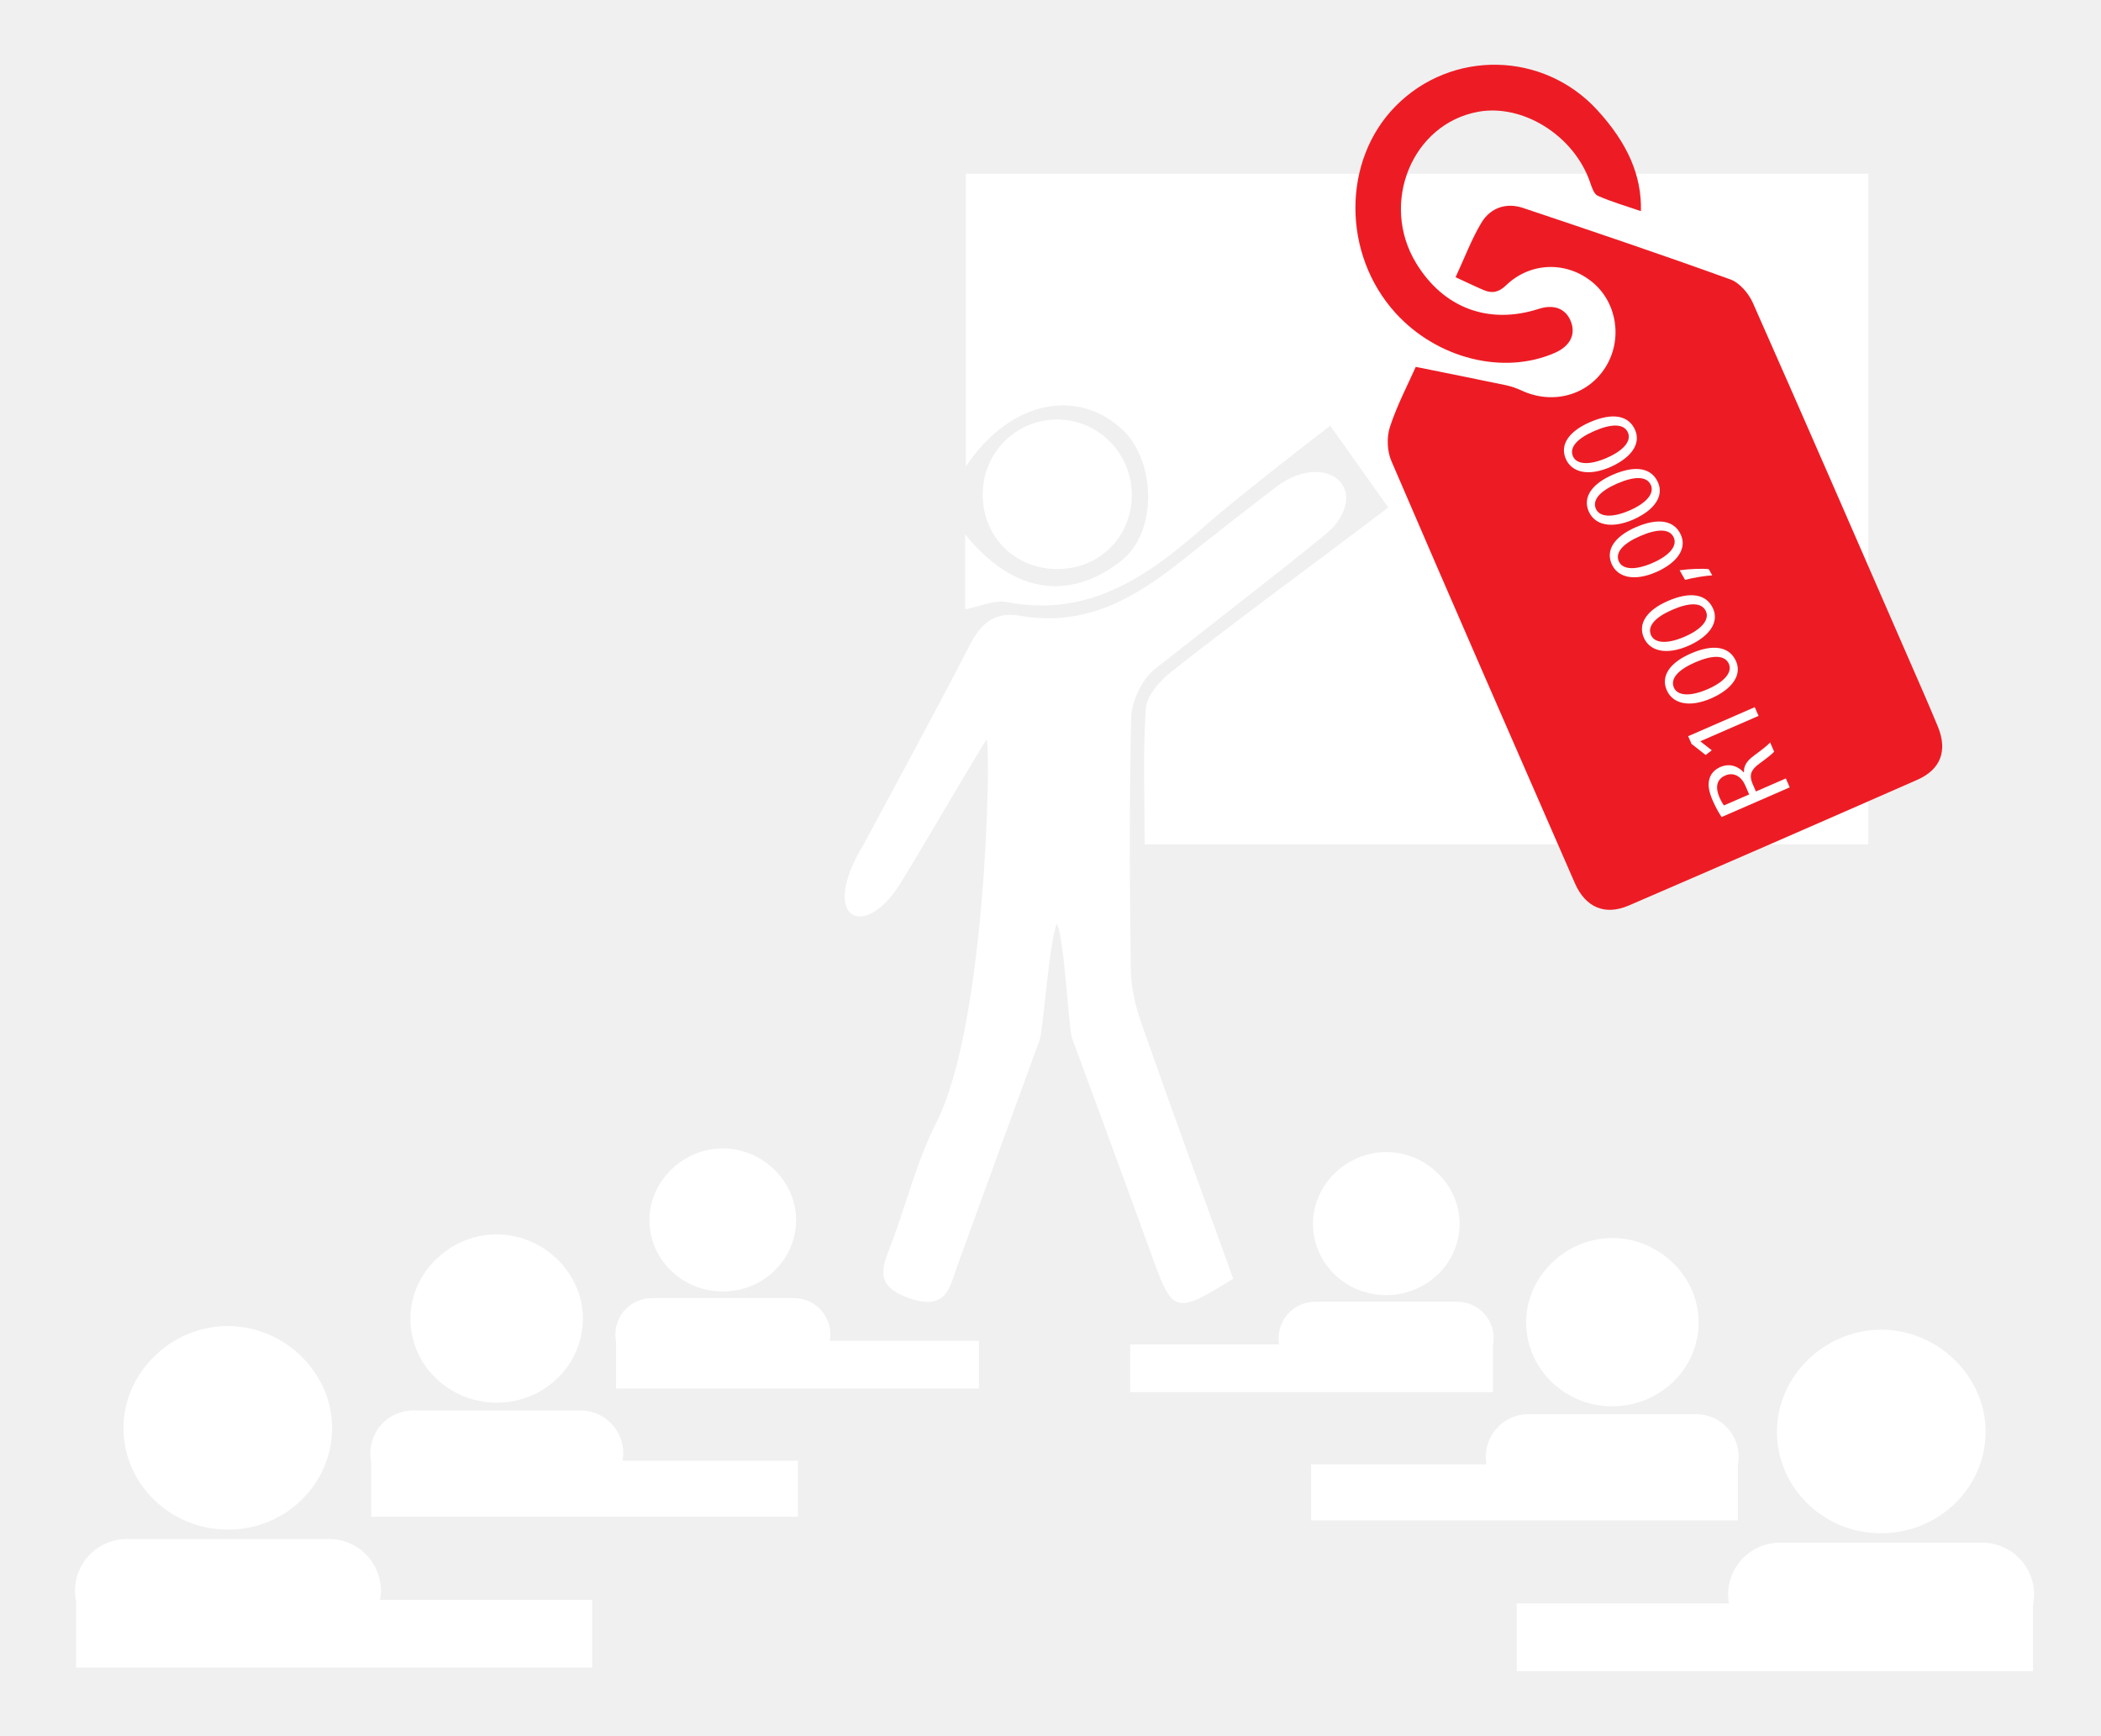
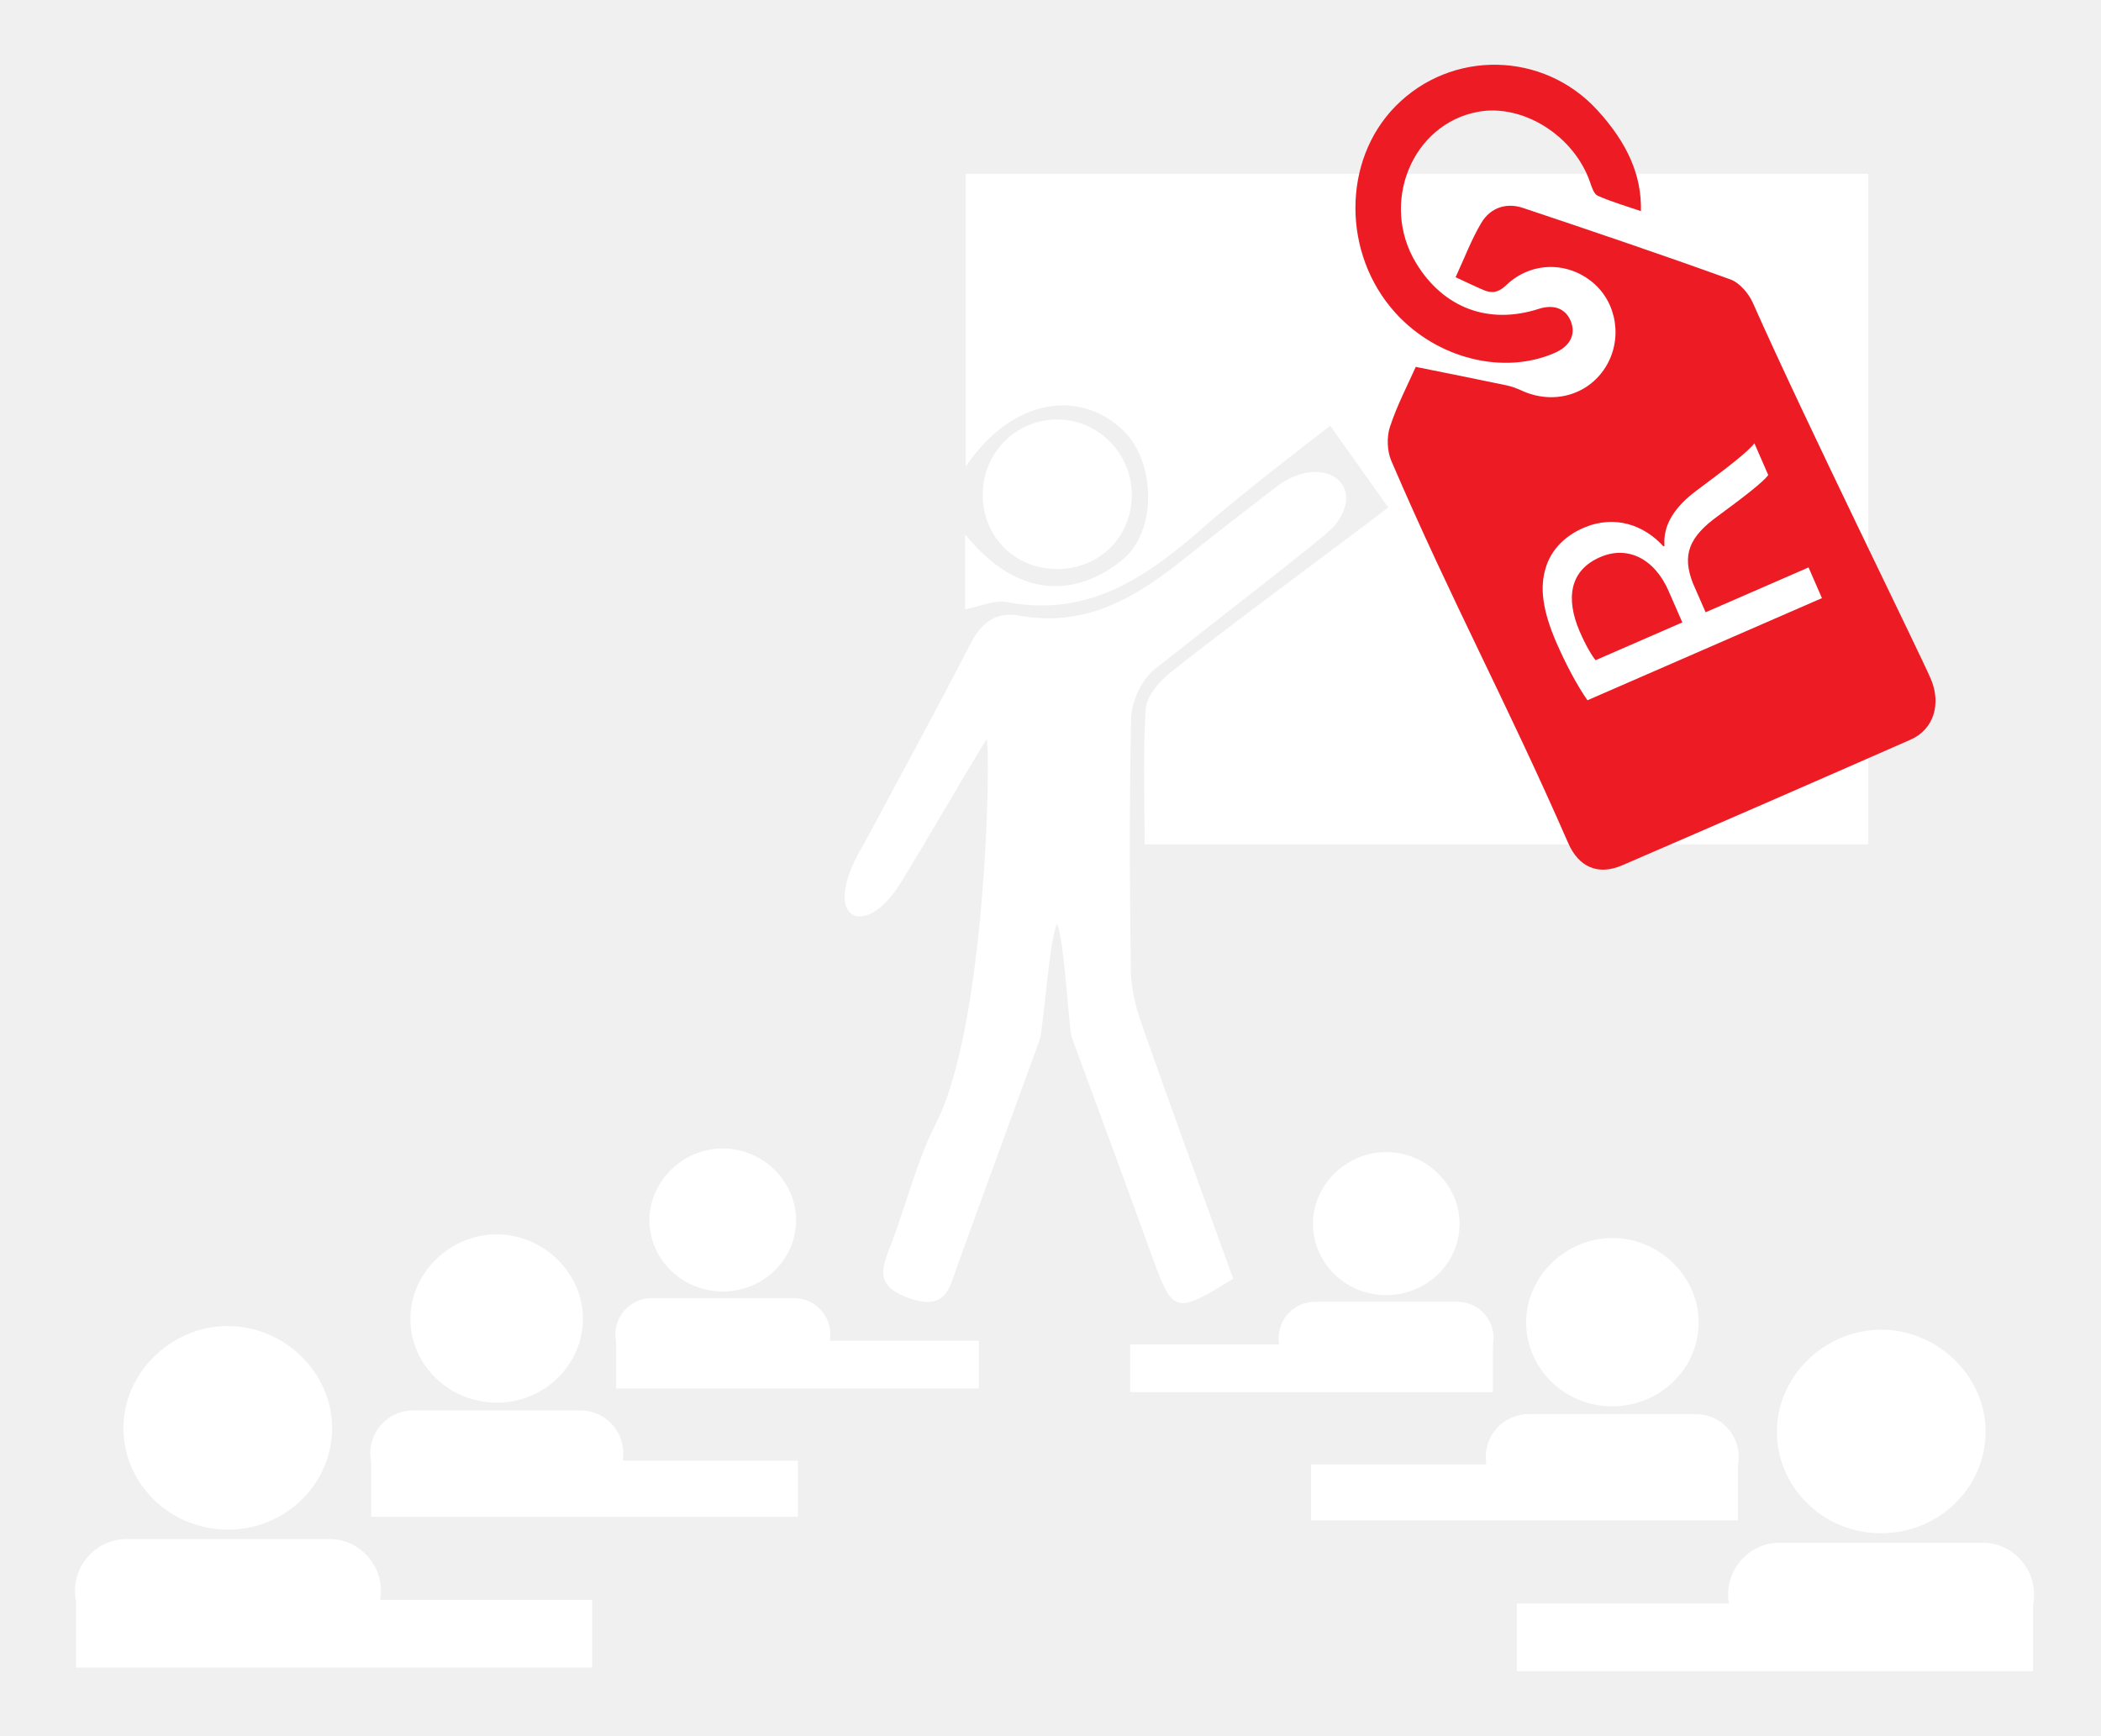
<svg xmlns="http://www.w3.org/2000/svg" version="1.1" id="Layer_1" x="0px" y="0px" width="313.827px" height="259.339px" viewBox="0 0 313.827 259.339" enable-background="new 0 0 313.827 259.339" xml:space="preserve">
  <g>
    <g>
-       <path fill-rule="evenodd" clip-rule="evenodd" fill="#FFFFFF" d="M34.505,228.508c8.458-0.224,15.202-7.078,15.104-15.35    c-0.095-8.161-7.108-14.985-15.474-15.058c-8.324-0.072-15.483,6.703-15.688,14.852C18.227,221.665,25.54,228.739,34.505,228.508z    " />
-       <path fill-rule="evenodd" clip-rule="evenodd" fill="#FFFFFF" d="M56.901,237.662c0-4.277-3.462-7.742-7.741-7.742H18.942    c-4.276,0-7.742,3.465-7.742,7.742c0,0.523,0.053,1.033,0.152,1.527v9.934H88.46V239H56.777    C56.854,238.564,56.901,238.119,56.901,237.662z" />
-       <path fill-rule="evenodd" clip-rule="evenodd" fill="#FFFFFF" d="M74.581,209.543c6.993-0.185,12.567-5.848,12.486-12.688    c-0.082-6.749-5.875-12.391-12.787-12.449c-6.886-0.059-12.811,5.545-12.972,12.28C61.125,203.886,67.166,209.737,74.581,209.543z    " />
-       <path fill-rule="evenodd" clip-rule="evenodd" fill="#FFFFFF" d="M93.099,217.111c0-3.535-2.867-6.4-6.4-6.4H61.718    c-3.54,0-6.404,2.865-6.404,6.4c0,0.429,0.044,0.848,0.125,1.254v8.223h63.753v-8.37H92.997    C93.06,217.857,93.099,217.489,93.099,217.111z" />
-       <path fill-rule="evenodd" clip-rule="evenodd" fill="#FFFFFF" d="M108.294,192.934c5.95-0.155,10.685-4.972,10.617-10.785    c-0.067-5.738-4.997-10.532-10.872-10.583c-5.853-0.051-10.885,4.709-11.029,10.438    C96.855,188.128,101.992,193.098,108.294,192.934z" />
-       <path fill-rule="evenodd" clip-rule="evenodd" fill="#FFFFFF" d="M124.036,199.369c0-3.007-2.438-5.439-5.442-5.439H97.361    c-3.006,0-5.441,2.433-5.441,5.439c0,0.362,0.037,0.715,0.104,1.057v6.998h54.192v-7.116h-22.268    C124.002,200.002,124.036,199.69,124.036,199.369z" />
+       <path fill-rule="evenodd" clip-rule="evenodd" fill="#FFFFFF" d="M49.608,213.158c0.098,8.271-6.646,15.126-15.104,15.35    c-8.965,0.231-16.278-6.843-16.058-15.556c0.205-8.148,7.363-14.924,15.688-14.852C42.5,198.173,49.513,204.997,49.608,213.158z" />
+       <rect x="11.353" y="239" fill-rule="evenodd" clip-rule="evenodd" fill="#FFFFFF" width="77.108" height="10.123" />
+       <path fill-rule="evenodd" clip-rule="evenodd" fill="#FFFFFF" d="M56.901,237.662c0,4.273-3.462,7.74-7.741,7.74H18.942    c-4.276,0-7.742-3.467-7.742-7.74l0,0c0-4.277,3.466-7.742,7.742-7.742H49.16C53.438,229.92,56.901,233.385,56.901,237.662    L56.901,237.662z" />
+       <g>
+         <path fill-rule="evenodd" clip-rule="evenodd" fill="#FFFFFF" d="M87.066,196.854c0.082,6.841-5.493,12.504-12.486,12.688     c-7.415,0.194-13.456-5.657-13.273-12.857c0.162-6.735,6.086-12.339,12.972-12.28C81.191,184.464,86.985,190.105,87.066,196.854z     " />
+         <rect x="55.438" y="218.218" fill-rule="evenodd" clip-rule="evenodd" fill="#FFFFFF" width="63.753" height="8.37" />
+         <path fill-rule="evenodd" clip-rule="evenodd" fill="#FFFFFF" d="M93.099,217.111c0,3.535-2.867,6.401-6.4,6.401H61.718     c-3.54,0-6.404-2.866-6.404-6.401l0,0c0-3.535,2.865-6.4,6.404-6.4h24.981C90.232,210.711,93.099,213.576,93.099,217.111     L93.099,217.111z" />
+       </g>
+       <g>
+         <path fill-rule="evenodd" clip-rule="evenodd" fill="#FFFFFF" d="M118.912,182.148c0.068,5.813-4.667,10.63-10.617,10.785     c-6.303,0.164-11.439-4.806-11.284-10.93c0.145-5.729,5.177-10.489,11.029-10.438     C113.915,171.616,118.844,176.41,118.912,182.148z" />
+         <rect x="92.024" y="200.308" fill-rule="evenodd" clip-rule="evenodd" fill="#FFFFFF" width="54.192" height="7.116" />
+         <path fill-rule="evenodd" clip-rule="evenodd" fill="#FFFFFF" d="M124.036,199.369c0,3.003-2.438,5.438-5.442,5.438H97.361     c-3.006,0-5.441-2.436-5.441-5.438l0,0c0-3.007,2.435-5.439,5.441-5.439h21.233C121.598,193.93,124.036,196.362,124.036,199.369     L124.036,199.369z" />
+       </g>
      <path fill-rule="evenodd" clip-rule="evenodd" fill="#FFFFFF" d="M265.421,213.705c-0.102,8.271,6.646,15.125,15.103,15.348    c8.968,0.232,16.275-6.842,16.061-15.554c-0.204-8.148-7.365-14.925-15.692-14.853C272.529,198.72,265.52,205.543,265.421,213.705    z" />
-       <path fill-rule="evenodd" clip-rule="evenodd" fill="#FFFFFF" d="M303.827,238.207c0-4.275-3.467-7.742-7.741-7.742h-30.218    c-4.274,0-7.737,3.467-7.737,7.742c0,0.458,0.047,0.904,0.124,1.34h-31.686v10.121h77.109v-9.952    C303.774,239.228,303.827,238.724,303.827,238.207z" />
-       <path fill-rule="evenodd" clip-rule="evenodd" fill="#FFFFFF" d="M227.963,197.398c-0.083,6.841,5.495,12.508,12.483,12.69    c7.415,0.192,13.46-5.657,13.277-12.859c-0.169-6.738-6.085-12.336-12.972-12.277    C233.844,185.009,228.041,190.651,227.963,197.398z" />
-       <path fill-rule="evenodd" clip-rule="evenodd" fill="#FFFFFF" d="M259.589,218.91c0.08-0.405,0.124-0.823,0.124-1.251    c0-3.538-2.861-6.399-6.398-6.399H228.33c-3.532,0-6.4,2.861-6.4,6.399c0,0.379,0.039,0.748,0.103,1.108h-26.19v8.365h63.748    V218.91z" />
-       <path fill-rule="evenodd" clip-rule="evenodd" fill="#FFFFFF" d="M196.118,182.696c-0.071,5.81,4.669,10.629,10.614,10.783    c6.304,0.162,11.436-4.808,11.288-10.931c-0.144-5.724-5.176-10.488-11.028-10.436    C201.113,172.162,196.188,176.957,196.118,182.696z" />
-       <path fill-rule="evenodd" clip-rule="evenodd" fill="#FFFFFF" d="M223.005,200.952c0.065-0.336,0.102-0.683,0.102-1.039    c0-3.004-2.432-5.439-5.439-5.439h-21.232c-3.008,0-5.446,2.436-5.446,5.439c0,0.321,0.033,0.634,0.087,0.94H168.81v7.116h54.195    V200.952z" />
-       <path fill-rule="evenodd" clip-rule="evenodd" fill="#FFFFFF" d="M150.36,89.943c12.279,2.361,21.088-3.815,29.571-11.322    c4.918-4.354,16.649-13.4,18.766-15.026l8.667,12.216c-8.45,6.468-24.262,18.03-32.569,24.682    c-1.651,1.32-3.517,3.488-3.646,5.379c-0.452,6.545-0.175,13.139-0.175,20.273c36.613,0,72.256,0,108.101,0    c0-33.65,0-66.889,0-100.187c-45.188,0-89.796,0-134.816,0c0,14.686,0,28.965,0,43.738c6.838-10.198,17.068-11.688,23.583-5.324    c4.694,4.585,5.184,14.997-0.352,19.397c-2.476,1.968-12.535,9.298-23.32-3.918c0,2.737,0,6.879,0,11.173    C146.421,90.595,148.522,89.59,150.36,89.943z" />
-       <path fill-rule="evenodd" clip-rule="evenodd" fill="#FFFFFF" d="M184.202,191.026c-4.543-12.586-9.202-25.301-13.686-38.079    c-0.899-2.556-1.565-5.33-1.602-8.017c-0.18-12.546-0.241-24.907,0.046-37.632c0.059-2.53,1.58-5.795,3.561-7.363    c8.759-6.941,25.636-19.913,26.806-21.363c5.121-6.385-1.965-11.041-8.756-5.793c-4.551,3.511-9.134,7.054-13.565,10.604    c-7.521,6.033-14.857,10.329-24.703,8.597c-3.707-0.651-5.777,1.137-7.451,4.397c-4.957,9.643-10.789,20.316-15.904,29.875    c-6.706,11.045,0.14,14.425,5.516,5.753c3.861-6.225,8.59-14.58,12.927-21.594c0.63,2.719-0.155,42.799-7.531,57.306    c-2.876,5.641-4.423,11.948-6.658,17.915c-1.312,3.501-2.909,6.398,2.637,8.316c5.656,1.959,6.016-1.727,7.226-5.038    c4.083-11.182,8.125-22.378,12.228-33.553c0.533-1.454,1.445-14.994,2.581-17.364c1.134,2.322,1.748,15.72,2.235,17.032    c4.05,10.968,8.089,21.941,12.071,32.933C175.167,196.215,175.626,196.384,184.202,191.026z" />
-       <path fill-rule="evenodd" clip-rule="evenodd" fill="#FFFFFF" d="M169.056,73.999c0.039-6.249-5.01-11.357-11.198-11.329    c-6.235,0.025-11.186,5.142-11.069,11.43c0.112,6.123,4.746,10.773,10.868,10.908C164.052,85.147,169.011,80.355,169.056,73.999z" />
+       <rect x="226.568" y="239.547" fill-rule="evenodd" clip-rule="evenodd" fill="#FFFFFF" width="77.109" height="10.121" />
+       <path fill-rule="evenodd" clip-rule="evenodd" fill="#FFFFFF" d="M258.13,238.207c0,4.277,3.463,7.74,7.737,7.74h30.218    c4.274,0,7.741-3.463,7.741-7.74l0,0c0-4.275-3.467-7.742-7.741-7.742h-30.218C261.593,230.465,258.13,233.932,258.13,238.207    L258.13,238.207z" />
+       <g>
+         <path fill-rule="evenodd" clip-rule="evenodd" fill="#FFFFFF" d="M227.963,197.398c-0.083,6.841,5.495,12.508,12.483,12.69     c7.415,0.192,13.46-5.657,13.277-12.859c-0.169-6.738-6.085-12.336-12.972-12.277     C233.844,185.009,228.041,190.651,227.963,197.398z" />
+         <rect x="195.841" y="218.767" fill-rule="evenodd" clip-rule="evenodd" fill="#FFFFFF" width="63.748" height="8.365" />
+         <path fill-rule="evenodd" clip-rule="evenodd" fill="#FFFFFF" d="M221.929,217.658c0,3.535,2.868,6.399,6.4,6.399h24.985     c3.537,0,6.398-2.864,6.398-6.399l0,0c0-3.538-2.861-6.399-6.398-6.399H228.33C224.797,211.259,221.929,214.12,221.929,217.658     L221.929,217.658z" />
+       </g>
+       <g>
+         <path fill-rule="evenodd" clip-rule="evenodd" fill="#FFFFFF" d="M196.118,182.696c-0.071,5.81,4.669,10.629,10.614,10.783     c6.304,0.162,11.436-4.808,11.288-10.931c-0.144-5.724-5.176-10.488-11.028-10.436     C201.113,172.162,196.188,176.957,196.118,182.696z" />
+         <rect x="168.81" y="200.854" fill-rule="evenodd" clip-rule="evenodd" fill="#FFFFFF" width="54.195" height="7.116" />
+         <path fill-rule="evenodd" clip-rule="evenodd" fill="#FFFFFF" d="M190.989,199.913c0,3.004,2.438,5.44,5.446,5.44h21.232     c3.008,0,5.439-2.437,5.439-5.44l0,0c0-3.004-2.432-5.439-5.439-5.439h-21.232C193.427,194.474,190.989,196.909,190.989,199.913     L190.989,199.913z" />
+       </g>
+       <path fill-rule="evenodd" clip-rule="evenodd" fill="#FFFFFF" d="M198.697,63.596c-2.117,1.626-13.848,10.672-18.766,15.026    c-8.482,7.506-17.292,13.683-29.571,11.322c-1.838-0.354-3.939,0.652-6.19,1.082c0-4.293,0-8.436,0-11.173    c10.785,13.217,20.844,5.887,23.32,3.918c5.536-4.401,5.046-14.812,0.352-19.397c-6.515-6.365-16.745-4.875-23.583,5.324    c0-14.773,0-29.052,0-43.738c45.02,0,89.628,0,134.816,0c0,33.297,0,66.537,0,100.187c-35.845,0-71.488,0-108.101,0    c0-7.134-0.277-13.728,0.175-20.273c0.129-1.891,1.995-4.059,3.646-5.379c8.307-6.652,24.119-18.214,32.569-24.682     M206.745,64.814c0.738-0.693,1.469-1.384,2.207-2.077" />
+       <path fill-rule="evenodd" clip-rule="evenodd" fill="#FFFFFF" d="M184.202,191.026c-8.576,5.357-9.036,5.188-12.023-3.068    c-3.982-10.992-8.021-21.965-12.071-32.933c-0.487-1.312-1.101-14.71-2.235-17.032c-1.136,2.37-2.047,15.91-2.581,17.364    c-4.102,11.175-8.144,22.372-12.228,33.553c-1.21,3.312-1.569,6.997-7.226,5.038c-5.546-1.918-3.95-4.815-2.637-8.316    c2.235-5.967,3.782-12.274,6.658-17.915c7.375-14.507,8.161-54.587,7.531-57.306c-4.337,7.014-9.066,15.37-12.927,21.594    c-5.376,8.671-12.222,5.292-5.516-5.753c5.115-9.559,10.948-20.232,15.904-29.875c1.674-3.261,3.744-5.049,7.451-4.397    c9.846,1.732,17.182-2.563,24.703-8.597c4.431-3.55,9.014-7.093,13.565-10.604c6.791-5.247,13.877-0.592,8.756,5.793    c-1.169,1.451-18.046,14.422-26.806,21.363c-1.981,1.568-3.502,4.833-3.561,7.363c-0.287,12.725-0.226,25.086-0.046,37.632    c0.037,2.687,0.702,5.461,1.602,8.017C175,165.725,179.659,178.44,184.202,191.026z" />
+       <path fill-rule="evenodd" clip-rule="evenodd" fill="#FFFFFF" d="M169.056,73.999c-0.044,6.356-5.004,11.148-11.399,11.009    c-6.122-0.134-10.755-4.785-10.868-10.908c-0.117-6.288,4.834-11.405,11.069-11.43C164.045,62.642,169.094,67.75,169.056,73.999z" />
    </g>
    <g>
      <g>
-         <path fill-rule="evenodd" clip-rule="evenodd" fill="#ED1C24" d="M211.472,54.808c4.783,0.968,9.129,1.831,13.467,2.74     c0.802,0.167,1.6,0.45,2.345,0.797c4.654,2.153,9.877,0.723,12.514-3.46c2.592-4.107,1.777-9.614-1.875-12.674     c-3.823-3.201-9.273-3.124-12.943,0.396c-1.113,1.071-2.092,1.265-3.36,0.73c-1.303-0.555-2.58-1.179-4.198-1.924     c1.337-2.876,2.365-5.651,3.86-8.145c1.347-2.238,3.701-3.045,6.219-2.202c10.355,3.47,20.699,6.967,30.972,10.679     c1.379,0.501,2.729,2.095,3.357,3.51c7.854,17.729,15.572,35.515,23.324,53.29c1.451,3.33,2.923,6.652,4.307,10.008     c1.472,3.576,0.438,6.4-3.074,7.944c-14.34,6.306-28.697,12.567-43.083,18.775c-3.588,1.549-6.484,0.289-8.063-3.326     c-9.178-21.015-18.366-42.024-27.418-63.093c-0.636-1.477-0.708-3.563-0.203-5.09C208.696,60.489,210.325,57.396,211.472,54.808z     " />
+         <path fill-rule="evenodd" clip-rule="evenodd" fill="#ED1C24" d="M211.472,54.808c4.783,0.968,9.129,1.831,13.467,2.74     c0.802,0.167,1.6,0.45,2.345,0.797c4.654,2.153,9.877,0.723,12.514-3.46c2.592-4.107,1.777-9.614-1.875-12.674     c-3.823-3.201-9.273-3.124-12.943,0.396c-1.113,1.071-2.092,1.265-3.36,0.73c-1.303-0.555-2.58-1.179-4.198-1.924     c1.337-2.876,2.365-5.651,3.86-8.145c1.347-2.238,3.701-3.045,6.219-2.202c10.355,3.47,20.699,6.967,30.972,10.679     c1.379,0.501,2.729,2.095,3.357,3.51c7.854,17.729,25.247,52.942,26.631,56.298c1.472,3.576,0.438,7.4-3.074,8.944     c-14.34,6.306-28.697,12.567-43.083,18.775c-3.588,1.549-6.484,0.289-8.063-3.326c-9.178-21.015-17.366-36.024-26.418-57.093     c-0.636-1.477-0.708-3.563-0.203-5.09C208.696,60.489,210.325,57.396,211.472,54.808z" />
        <path fill-rule="evenodd" clip-rule="evenodd" fill="#ED1C24" d="M245.104,31.541c-2.209-0.76-4.393-1.385-6.446-2.294     c-0.582-0.257-0.905-1.309-1.163-2.061c-2.389-6.904-9.996-11.705-16.696-10.488c-9.873,1.793-14.728,13.656-9.262,22.63     c4.094,6.713,10.844,9.224,18.319,6.812c2.282-0.735,4.066-0.019,4.806,1.937c0.728,1.915-0.161,3.64-2.377,4.62     c-7.664,3.388-17.617,0.909-23.829-5.932c-7.995-8.801-7.994-22.8,0.004-30.908c8.357-8.472,22.06-8.209,30.117,0.577     C243.104,21.375,245.247,26.233,245.104,31.541z" />
        <g>
-           <path fill="#FFFFFF" d="M257.158,122.06c-0.432-0.615-0.928-1.544-1.329-2.462c-0.621-1.423-0.761-2.453-0.46-3.348      c0.23-0.722,0.809-1.318,1.604-1.665c1.362-0.593,2.638-0.13,3.48,0.795l0.046-0.019c-0.072-0.917,0.455-1.71,1.42-2.422      c1.291-0.963,2.18-1.641,2.483-2.029l0.6,1.378c-0.218,0.294-1.004,0.91-2.162,1.761c-1.29,0.927-1.585,1.71-1.104,2.938      l0.549,1.254l4.466-1.947l0.581,1.333L257.158,122.06z M261.274,118.682l-0.594-1.361c-0.62-1.422-1.795-1.984-2.972-1.471      c-1.331,0.58-1.494,1.797-0.895,3.21c0.279,0.643,0.541,1.075,0.697,1.263L261.274,118.682z" />
-           <path fill="#FFFFFF" d="M253.983,110.735l0.014,0.03l1.688,1.323l-0.911,0.707l-2.112-1.666l-0.499-1.148l9.945-4.333l0.567,1.3      L253.983,110.735z" />
-           <path fill="#FFFFFF" d="M252.562,97.627c3.383-1.473,5.796-1.031,6.758,1.171c0.846,1.941-0.399,4.052-3.677,5.516      c-3.335,1.453-5.799,0.814-6.679-1.203C248.048,101.015,249.394,99.007,252.562,97.627z M255.071,102.96      c2.585-1.126,3.707-2.56,3.172-3.785c-0.599-1.375-2.492-1.333-5.033-0.226c-2.448,1.066-3.78,2.392-3.174,3.784      C250.55,103.91,252.361,104.14,255.071,102.96z" />
-           <path fill="#FFFFFF" d="M249.137,89.78c3.383-1.473,5.796-1.031,6.759,1.169c0.847,1.943-0.4,4.052-3.677,5.518      c-3.335,1.453-5.799,0.815-6.68-1.205C244.623,93.167,245.97,91.16,249.137,89.78z M251.647,95.112      c2.585-1.126,3.707-2.562,3.172-3.785c-0.6-1.375-2.493-1.335-5.033-0.228c-2.448,1.066-3.781,2.393-3.174,3.785      C247.125,96.062,248.938,96.292,251.647,95.112z" />
-           <path fill="#FFFFFF" d="M255.754,85.953c-1.052,0.056-2.868,0.357-4.058,0.676l-0.809-1.432      c1.454-0.215,3.446-0.282,4.353-0.167L255.754,85.953z" />
-           <path fill="#FFFFFF" d="M244.331,78.768c3.383-1.473,5.798-1.033,6.757,1.169c0.848,1.943-0.4,4.052-3.674,5.516      c-3.337,1.453-5.8,0.815-6.681-1.203C239.818,82.153,241.165,80.148,244.331,78.768z M246.841,84.1      c2.585-1.126,3.709-2.562,3.174-3.786c-0.6-1.376-2.493-1.333-5.035-0.226c-2.446,1.066-3.78,2.393-3.172,3.784      C242.321,85.051,244.132,85.28,246.841,84.1z" />
-           <path fill="#FFFFFF" d="M240.907,70.92c3.383-1.473,5.797-1.033,6.758,1.17c0.847,1.942-0.399,4.052-3.675,5.516      c-3.337,1.454-5.801,0.815-6.682-1.203C236.395,74.306,237.741,72.3,240.907,70.92z M243.418,76.252      c2.585-1.126,3.707-2.562,3.173-3.786c-0.6-1.375-2.493-1.333-5.035-0.226c-2.447,1.066-3.781,2.393-3.173,3.784      C238.896,77.202,240.709,77.433,243.418,76.252z" />
-           <path fill="#FFFFFF" d="M237.484,63.072c3.383-1.473,5.796-1.031,6.756,1.171c0.847,1.942-0.399,4.052-3.675,5.516      c-3.335,1.453-5.8,0.814-6.68-1.204C232.97,66.46,234.316,64.453,237.484,63.072z M239.994,68.406      c2.585-1.125,3.707-2.561,3.172-3.786c-0.6-1.375-2.493-1.333-5.033-0.226c-2.448,1.067-3.781,2.392-3.174,3.784      C235.473,69.355,237.284,69.587,239.994,68.406z" />
+           <path fill="#FFFFFF" d="M237.118,104.614c-1.486-2.116-3.197-5.315-4.578-8.476c-2.139-4.897-2.62-8.443-1.582-11.528      c0.791-2.485,2.781-4.535,5.523-5.731c4.689-2.04,9.079-0.448,11.983,2.739l0.158-0.066c-0.25-3.157,1.565-5.886,4.887-8.338      c4.446-3.315,7.504-5.649,8.549-6.987l2.066,4.746c-0.751,1.015-3.457,3.134-7.445,6.061c-4.442,3.194-5.458,5.89-3.8,10.118      l1.888,4.317l15.377-6.7l2,4.587L237.118,104.614z M251.29,92.984l-2.047-4.687c-2.135-4.894-6.179-6.832-10.229-5.065      c-4.584,1.994-5.145,6.186-3.082,11.05c0.962,2.215,1.866,3.704,2.403,4.347L251.29,92.984z" />
        </g>
      </g>
    </g>
  </g>
</svg>
